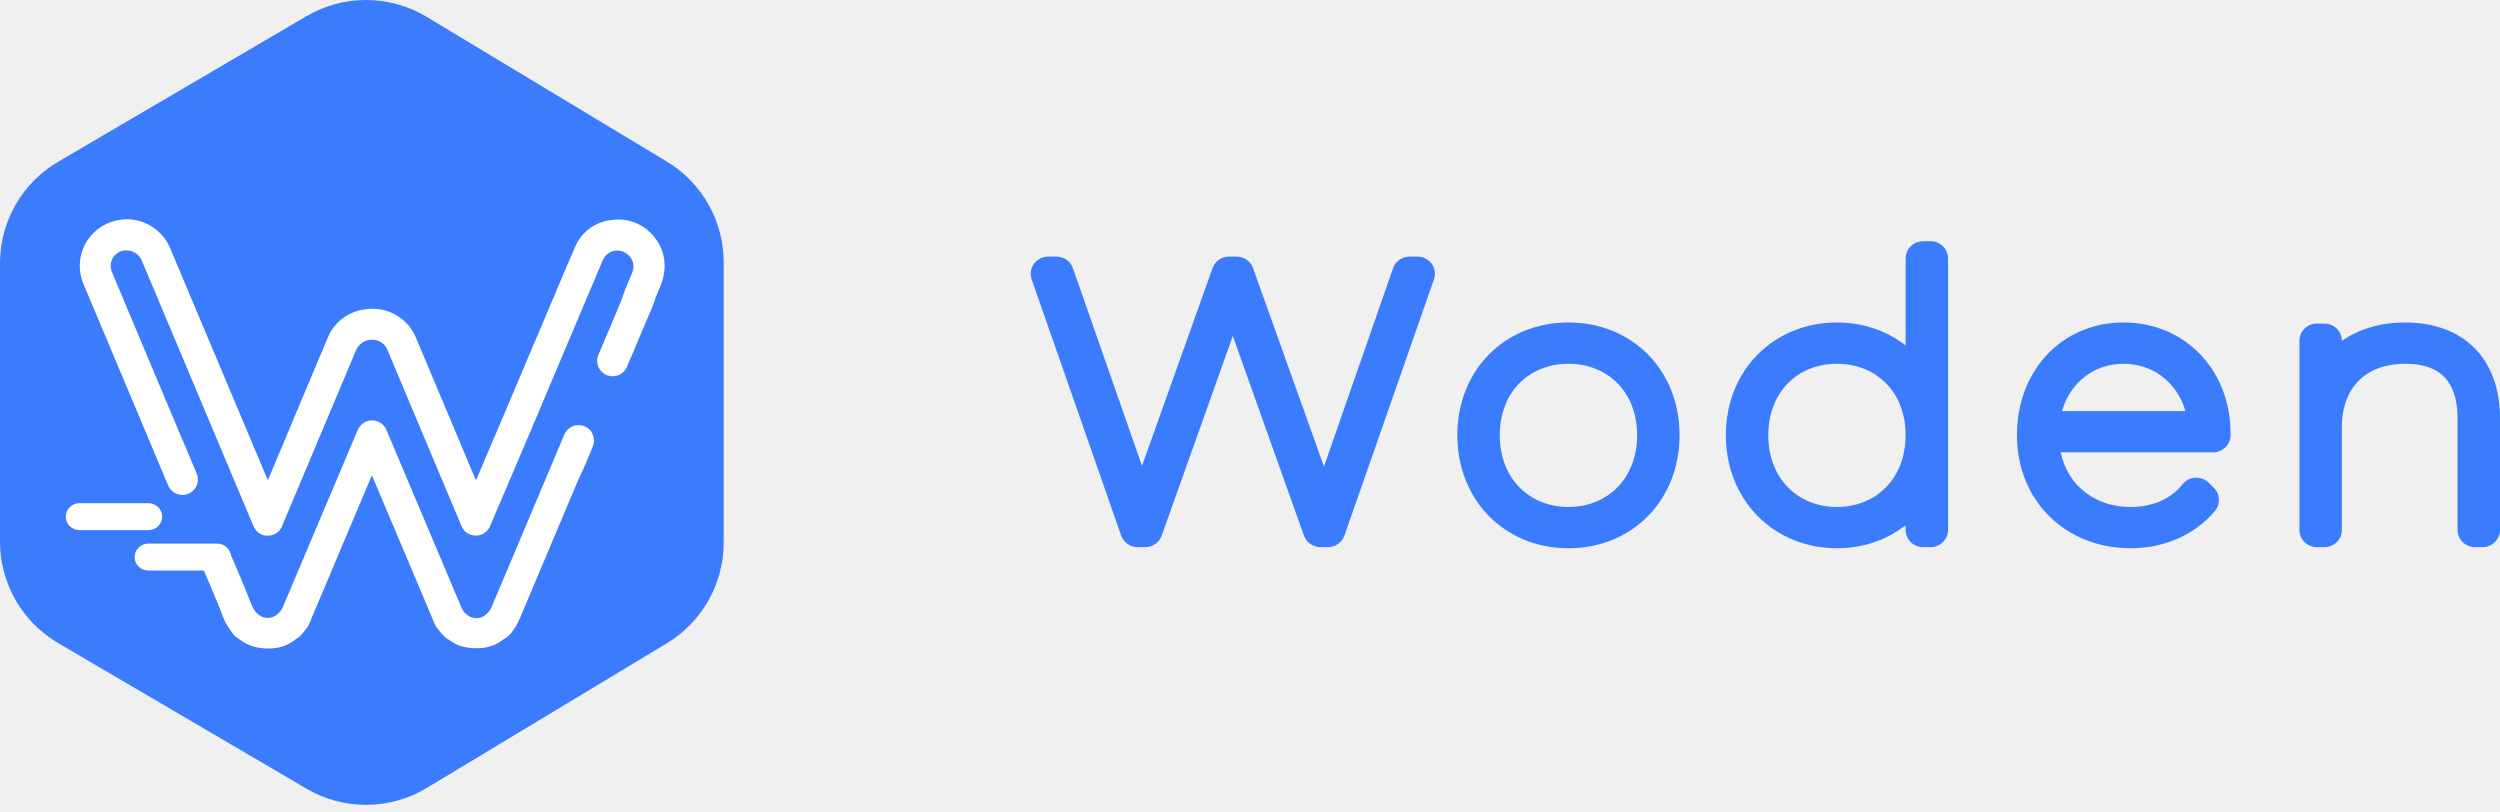
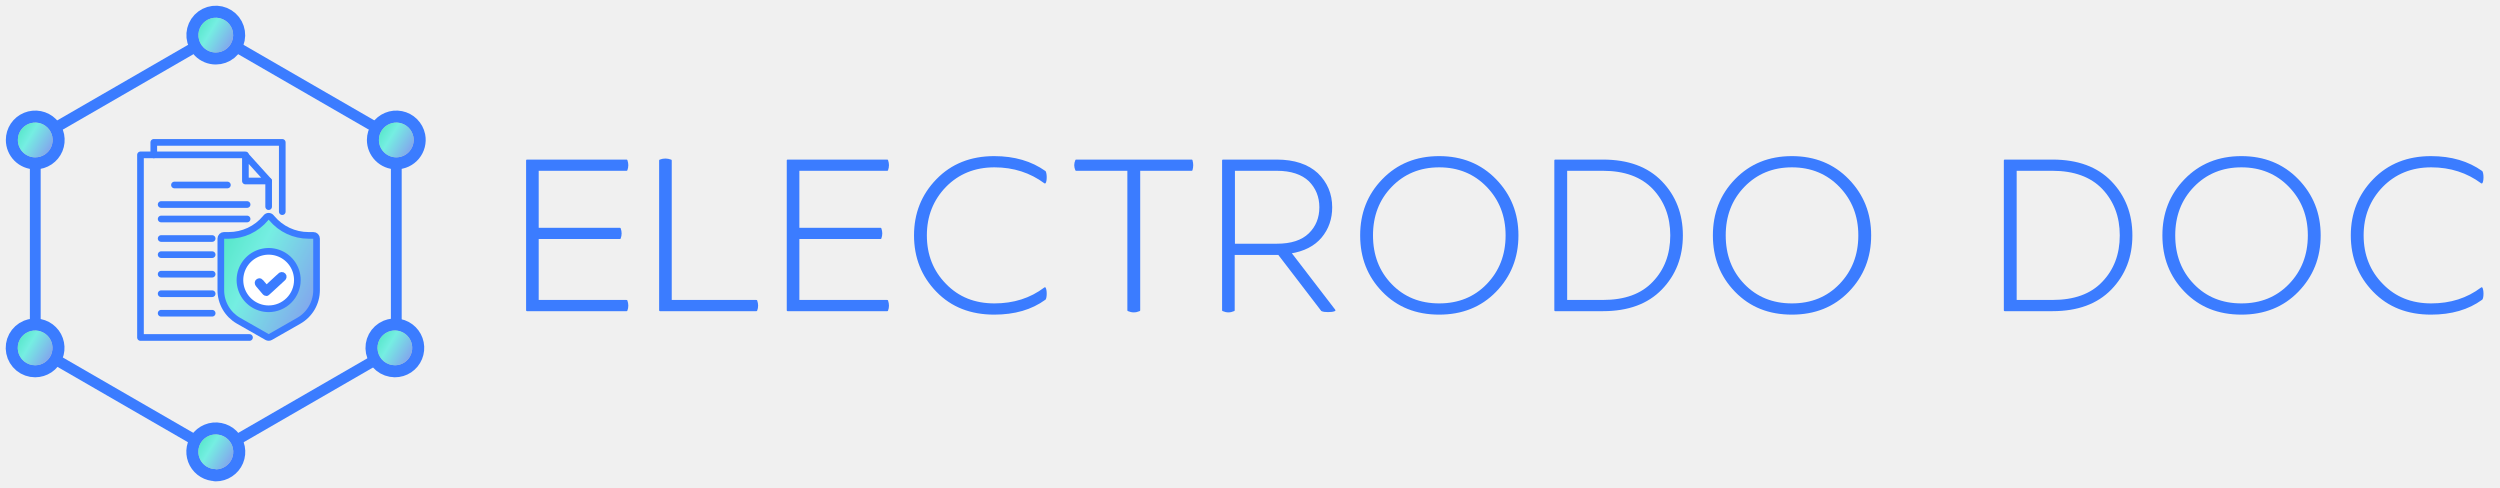
- <svg xmlns="http://www.w3.org/2000/svg" width="114" height="37" viewBox="0 0 114 37" fill="none">
-   <path d="M0 24.698V12.004C0 11.068 0.246 10.148 0.711 9.335C1.177 8.523 1.848 7.847 2.656 7.374L13.978 0.736C14.81 0.248 15.758 -0.006 16.723 0C17.688 0.006 18.633 0.272 19.459 0.77L30.404 7.365C31.196 7.842 31.851 8.516 32.306 9.321C32.761 10.127 33 11.036 33 11.96V24.741C33 25.666 32.761 26.575 32.306 27.38C31.851 28.185 31.196 28.859 30.404 29.337L19.459 35.931C18.633 36.429 17.688 36.695 16.723 36.701C15.758 36.707 14.81 36.453 13.978 35.965L2.656 29.327C1.848 28.854 1.177 28.178 0.711 27.366C0.246 26.554 0 25.634 0 24.698Z" fill="#3B7CFF" />
-   <path fill-rule="evenodd" clip-rule="evenodd" d="M6.767 24.789H9.906C10.252 24.789 10.533 25.064 10.533 25.403C10.533 25.742 10.252 26.017 9.906 26.017H6.767C6.42 26.017 6.139 25.742 6.139 25.403C6.139 25.064 6.42 24.789 6.767 24.789Z" fill="url(#paint0_linear)" />
-   <path fill-rule="evenodd" clip-rule="evenodd" d="M3.628 22.945H6.767C7.113 22.945 7.394 23.221 7.394 23.56C7.394 23.899 7.113 24.174 6.767 24.174H3.628C3.281 24.174 3 23.899 3 23.56C3 23.221 3.281 22.945 3.628 22.945Z" fill="url(#paint1_linear)" />
-   <path d="M25.29 20.868L25.726 19.829C25.785 19.682 25.891 19.559 26.028 19.479C26.165 19.4 26.325 19.369 26.482 19.391C26.629 19.41 26.766 19.477 26.873 19.58C26.98 19.684 27.05 19.819 27.074 19.966C27.099 20.107 27.082 20.253 27.024 20.385L26.596 21.395L26.388 21.838C25.678 23.524 24.967 25.21 24.254 26.896C24.069 27.336 23.883 27.778 23.696 28.218C23.59 28.464 23.45 28.694 23.28 28.901C23.179 29.008 23.062 29.099 22.934 29.173C22.818 29.26 22.693 29.336 22.562 29.398C22.387 29.474 22.202 29.523 22.012 29.543C21.708 29.578 21.4 29.559 21.101 29.488C20.927 29.444 20.762 29.369 20.615 29.268C20.526 29.209 20.441 29.154 20.344 29.095C20.192 28.958 20.055 28.806 19.936 28.641C19.858 28.541 19.799 28.429 19.762 28.308L18.418 25.124C17.944 24.002 17.468 22.879 16.993 21.755C16.987 21.729 16.972 21.706 16.951 21.689L16.683 22.322L14.644 27.156C14.496 27.503 14.346 27.849 14.202 28.196C14.155 28.348 14.086 28.492 13.999 28.625C13.909 28.738 13.826 28.85 13.726 28.961C13.664 29.024 13.595 29.079 13.52 29.124C13.368 29.245 13.202 29.347 13.026 29.427C12.827 29.506 12.617 29.554 12.404 29.567C12.139 29.583 11.874 29.56 11.616 29.5C11.364 29.433 11.128 29.315 10.923 29.154C10.873 29.117 10.819 29.086 10.769 29.048C10.718 29.015 10.675 28.973 10.64 28.923C10.485 28.726 10.35 28.514 10.235 28.291C9.922 27.459 9.563 26.649 9.218 25.829C9.178 25.744 9.155 25.652 9.151 25.559C9.147 25.465 9.162 25.371 9.194 25.283C9.227 25.195 9.277 25.114 9.341 25.046C9.405 24.977 9.482 24.922 9.568 24.884C9.654 24.846 9.746 24.825 9.84 24.823C9.934 24.821 10.027 24.837 10.115 24.872C10.202 24.906 10.281 24.958 10.348 25.024C10.416 25.089 10.469 25.168 10.505 25.254C10.793 25.947 11.105 26.625 11.371 27.333C11.421 27.47 11.479 27.604 11.545 27.733C11.61 27.853 11.7 27.957 11.808 28.04C11.926 28.135 12.074 28.183 12.226 28.175C12.356 28.174 12.484 28.133 12.591 28.059C12.738 27.952 12.852 27.805 12.918 27.636L13.885 25.346L16.31 19.616C16.362 19.484 16.453 19.371 16.57 19.291C16.687 19.211 16.826 19.169 16.967 19.169C17.109 19.169 17.248 19.211 17.365 19.291C17.482 19.371 17.573 19.484 17.625 19.616L19.444 23.921C19.977 25.18 20.509 26.44 21.039 27.698C21.116 27.886 21.261 28.038 21.444 28.123C21.547 28.172 21.662 28.194 21.776 28.186C21.89 28.177 22 28.139 22.094 28.074C22.261 27.959 22.386 27.792 22.451 27.6L25.008 21.537L25.29 20.868Z" fill="white" />
-   <path d="M28.512 13.187C28.614 12.947 28.716 12.706 28.817 12.463C28.891 12.307 28.906 12.129 28.86 11.962C28.813 11.796 28.708 11.651 28.564 11.556C28.415 11.452 28.232 11.408 28.052 11.432C27.871 11.457 27.707 11.548 27.59 11.687C27.549 11.741 27.515 11.799 27.488 11.861C26.93 13.181 26.372 14.501 25.813 15.822L24.254 19.517C23.728 20.755 23.201 21.989 22.676 23.219C22.569 23.472 22.461 23.728 22.352 23.981C22.299 24.112 22.209 24.224 22.092 24.303C21.975 24.382 21.837 24.424 21.697 24.424C21.555 24.424 21.418 24.382 21.301 24.303C21.184 24.224 21.093 24.112 21.041 23.981C19.992 21.49 18.945 18.999 17.9 16.508C17.826 16.335 17.75 16.153 17.675 15.975C17.622 15.829 17.524 15.704 17.396 15.617C17.267 15.531 17.115 15.487 16.96 15.493C16.804 15.49 16.651 15.535 16.521 15.621C16.391 15.707 16.291 15.83 16.232 15.975C15.838 16.905 15.447 17.837 15.058 18.769C14.329 20.501 13.6 22.233 12.872 23.965C12.826 24.097 12.741 24.212 12.628 24.294C12.515 24.376 12.379 24.421 12.239 24.423C12.104 24.434 11.967 24.403 11.85 24.334C11.732 24.265 11.639 24.161 11.583 24.036C11.481 23.835 11.41 23.622 11.316 23.415C9.986 20.256 8.658 17.098 7.332 13.939L6.475 11.904C6.419 11.758 6.32 11.633 6.191 11.546C6.062 11.459 5.91 11.414 5.754 11.417C5.66 11.417 5.567 11.435 5.48 11.472C5.393 11.508 5.314 11.562 5.248 11.629C5.182 11.696 5.131 11.776 5.096 11.864C5.062 11.952 5.045 12.045 5.047 12.139C5.05 12.236 5.072 12.332 5.111 12.42C5.878 14.249 6.646 16.078 7.415 17.908L8.96 21.571C8.999 21.657 9.021 21.749 9.024 21.843C9.026 21.936 9.011 22.03 8.977 22.117C8.943 22.205 8.892 22.285 8.827 22.352C8.763 22.42 8.685 22.474 8.599 22.511C8.513 22.548 8.42 22.568 8.326 22.569C8.233 22.57 8.14 22.552 8.053 22.517C7.966 22.481 7.887 22.429 7.821 22.363C7.754 22.297 7.702 22.218 7.666 22.131C7.469 21.67 7.277 21.206 7.083 20.745C6.232 18.725 5.382 16.704 4.535 14.682C4.289 14.099 4.041 13.517 3.798 12.931C3.681 12.647 3.626 12.341 3.639 12.034C3.652 11.727 3.731 11.427 3.872 11.153C4.012 10.88 4.211 10.641 4.453 10.452C4.696 10.264 4.977 10.13 5.276 10.061C5.775 9.939 6.302 10.001 6.759 10.236C7.216 10.47 7.574 10.861 7.767 11.337C9.216 14.78 10.665 18.222 12.115 21.665L12.188 21.838C12.188 21.85 12.188 21.873 12.215 21.873C12.243 21.873 12.236 21.85 12.243 21.836C12.331 21.625 12.416 21.412 12.51 21.201C13.319 19.274 14.121 17.345 14.935 15.424C15.075 15.069 15.309 14.759 15.612 14.527C15.914 14.295 16.274 14.149 16.653 14.105C17.133 14.029 17.624 14.118 18.046 14.357C18.469 14.597 18.797 14.973 18.978 15.424C19.872 17.551 20.766 19.679 21.661 21.807C21.669 21.836 21.683 21.863 21.701 21.887C21.73 21.868 21.734 21.836 21.746 21.81L22.958 18.961L24.517 15.28L25.526 12.895C25.754 12.356 25.976 11.816 26.218 11.28C26.352 10.948 26.571 10.659 26.855 10.441C27.138 10.223 27.475 10.085 27.829 10.042C28.213 9.974 28.607 10.014 28.969 10.158C29.33 10.302 29.644 10.545 29.875 10.858C30.187 11.259 30.339 11.762 30.301 12.269C30.274 12.595 30.188 12.913 30.047 13.208C29.988 13.348 29.927 13.489 29.873 13.627L29.816 13.828C29.412 14.782 29.008 15.736 28.604 16.69C28.571 16.78 28.521 16.863 28.456 16.933C28.39 17.003 28.311 17.059 28.224 17.098C28.136 17.137 28.041 17.157 27.945 17.158C27.85 17.159 27.755 17.141 27.666 17.104C27.578 17.067 27.498 17.012 27.431 16.943C27.364 16.875 27.312 16.793 27.278 16.703C27.244 16.614 27.228 16.518 27.232 16.422C27.236 16.326 27.26 16.233 27.301 16.146C27.538 15.584 27.776 15.02 28.017 14.455C28.115 14.225 28.212 13.993 28.309 13.762L28.512 13.187Z" fill="white" />
-   <path fill-rule="evenodd" clip-rule="evenodd" d="M86.896 11.783C86.896 11.35 87.253 11 87.694 11H88.034C88.474 11 88.831 11.35 88.831 11.783V24.167C88.831 24.599 88.474 24.95 88.034 24.95H87.694C87.253 24.95 86.896 24.599 86.896 24.167V23.949C86.046 24.618 84.962 25 83.765 25C80.887 25 78.698 22.808 78.698 19.844C78.698 16.877 80.891 14.705 83.765 14.705C84.962 14.705 86.046 15.087 86.896 15.754V11.783ZM47.149 12.029C47.298 11.823 47.54 11.701 47.797 11.701H48.172C48.512 11.701 48.816 11.914 48.926 12.23L52.075 21.243L55.293 12.225C55.405 11.911 55.707 11.701 56.046 11.701H56.386C56.725 11.701 57.027 11.911 57.139 12.225L60.373 21.275L63.523 12.23C63.633 11.914 63.937 11.701 64.278 11.701H64.635C64.892 11.701 65.134 11.823 65.284 12.029C65.433 12.234 65.473 12.498 65.389 12.738L61.307 24.421C61.197 24.737 60.894 24.95 60.553 24.95H60.213C59.874 24.95 59.572 24.74 59.46 24.426L56.216 15.322L52.972 24.426C52.86 24.74 52.558 24.95 52.219 24.95H51.879C51.538 24.95 51.235 24.737 51.125 24.421L47.043 12.738C46.96 12.498 46.999 12.234 47.149 12.029ZM66.455 19.844C66.455 16.881 68.609 14.705 71.522 14.705C74.434 14.705 76.588 16.881 76.588 19.844C76.588 22.804 74.438 25 71.522 25C68.605 25 66.455 22.804 66.455 19.844ZM91.972 19.844C91.972 16.918 94.005 14.705 96.834 14.705C99.625 14.705 101.713 16.863 101.713 19.761V19.844C101.713 20.277 101.356 20.627 100.916 20.627H93.969C94.286 22.145 95.536 23.118 97.157 23.118C98.141 23.118 99.001 22.756 99.515 22.092C99.654 21.912 99.866 21.799 100.096 21.784C100.326 21.769 100.551 21.852 100.714 22.012L100.952 22.245C101.242 22.53 101.265 22.984 101.005 23.295C100.05 24.436 98.62 25 97.157 25C94.174 25 91.972 22.822 91.972 19.844ZM94.026 18.745H99.657C99.273 17.432 98.172 16.588 96.834 16.588C95.499 16.588 94.407 17.43 94.026 18.745ZM106.789 15.544C107.562 15.005 108.545 14.705 109.682 14.705C110.918 14.705 112.023 15.066 112.819 15.855C113.614 16.644 114 17.761 114 19.077V24.167C114 24.599 113.643 24.95 113.203 24.95H112.862C112.422 24.95 112.065 24.599 112.065 24.167V19.077C112.065 18.144 111.81 17.546 111.453 17.183C111.1 16.824 110.54 16.588 109.699 16.588C108.722 16.588 108.014 16.897 107.55 17.366C107.083 17.839 106.789 18.548 106.789 19.477V24.167C106.789 24.599 106.432 24.95 105.991 24.95H105.651C105.211 24.95 104.854 24.599 104.854 24.167V15.538C104.854 15.106 105.211 14.755 105.651 14.755H105.991C106.432 14.755 106.789 15.106 106.789 15.538V15.544ZM71.522 16.588C69.741 16.588 68.39 17.865 68.39 19.844C68.39 21.828 69.746 23.118 71.522 23.118C73.297 23.118 74.653 21.828 74.653 19.844C74.653 17.865 73.302 16.588 71.522 16.588ZM83.765 16.588C81.985 16.588 80.634 17.865 80.634 19.844C80.634 21.828 81.989 23.118 83.765 23.118C85.541 23.118 86.896 21.828 86.896 19.844C86.896 17.865 85.545 16.588 83.765 16.588Z" fill="#3B7CFF" />
+ <svg xmlns="http://www.w3.org/2000/svg" width="282" height="55" viewBox="0 0 282 55" fill="none">
+   <path d="M30.304 34.83C31.053 34.829 31.778 34.569 32.356 34.094C32.934 33.618 33.33 32.957 33.475 32.223C33.62 31.489 33.507 30.727 33.154 30.067C32.801 29.407 32.23 28.89 31.538 28.604C30.846 28.318 30.077 28.28 29.36 28.498C28.644 28.715 28.026 29.174 27.61 29.797C27.194 30.419 27.007 31.166 27.081 31.911C27.154 32.656 27.483 33.353 28.013 33.882C28.621 34.489 29.445 34.83 30.304 34.83Z" fill="white" />
+   <path d="M3.979 15.714V39.234L24.342 50.995L44.702 39.234V15.714L24.342 3.953L3.979 15.714Z" stroke="#3B7CFF" stroke-width="1.218" stroke-linecap="round" stroke-linejoin="round" />
+   <path d="M24.342 52.941C24.73 52.941 25.108 52.826 25.429 52.61C25.756 52.395 26.01 52.088 26.161 51.728C26.312 51.367 26.351 50.97 26.274 50.587C26.198 50.204 26.009 49.853 25.731 49.578C25.453 49.304 25.1 49.118 24.716 49.046C24.336 48.968 23.941 49.006 23.583 49.156C23.227 49.303 22.921 49.551 22.703 49.869C22.506 50.164 22.393 50.507 22.376 50.862C22.359 51.216 22.439 51.569 22.606 51.882C22.774 52.194 23.023 52.456 23.328 52.638C23.632 52.82 23.98 52.916 24.335 52.916L24.342 52.941Z" stroke="#3B7CFF" stroke-width="2.712" stroke-linecap="round" stroke-linejoin="round" />
+   <path d="M24.342 52.941C24.73 52.941 25.108 52.826 25.429 52.61C25.756 52.395 26.01 52.088 26.161 51.728C26.312 51.367 26.351 50.97 26.274 50.587C26.198 50.204 26.009 49.853 25.731 49.578C25.453 49.304 25.1 49.118 24.716 49.046C24.336 48.968 23.941 49.006 23.583 49.156C23.227 49.303 22.921 49.551 22.703 49.869C22.506 50.164 22.393 50.507 22.376 50.862C22.359 51.216 22.439 51.569 22.606 51.882C22.774 52.194 23.023 52.456 23.328 52.638C23.632 52.82 23.98 52.916 24.335 52.916L24.342 52.941Z" fill="#C4C4C4" />
+   <path d="M24.342 52.941C24.73 52.941 25.108 52.826 25.429 52.61C25.756 52.395 26.01 52.088 26.161 51.728C26.312 51.367 26.351 50.97 26.274 50.587C26.198 50.204 26.009 49.853 25.731 49.578C25.453 49.304 25.1 49.118 24.716 49.046C24.336 48.968 23.941 49.006 23.583 49.156C23.227 49.303 22.921 49.551 22.703 49.869C22.506 50.164 22.393 50.507 22.376 50.862C22.359 51.216 22.439 51.569 22.606 51.882C22.774 52.194 23.023 52.456 23.328 52.638C23.632 52.82 23.98 52.916 24.335 52.916L24.342 52.941Z" fill="url(#paint0_linear)" />
+   <path d="M24.342 5.92C24.795 5.92 25.235 5.763 25.585 5.475C25.935 5.187 26.175 4.787 26.264 4.342C26.352 3.897 26.283 3.435 26.069 3.036C25.855 2.636 25.509 2.322 25.09 2.149C24.672 1.976 24.205 1.953 23.771 2.085C23.338 2.216 22.963 2.494 22.711 2.872C22.459 3.249 22.346 3.701 22.39 4.153C22.435 4.604 22.635 5.026 22.955 5.346C23.324 5.713 23.822 5.919 24.342 5.92V5.92Z" stroke="#3B7CFF" stroke-width="2.712" stroke-linecap="round" stroke-linejoin="round" />
+   <path d="M24.342 5.92C24.795 5.92 25.235 5.763 25.585 5.475C25.935 5.187 26.175 4.787 26.264 4.342C26.352 3.897 26.283 3.435 26.069 3.036C25.855 2.636 25.509 2.322 25.09 2.149C24.672 1.976 24.205 1.953 23.771 2.085C23.338 2.216 22.963 2.494 22.711 2.872C22.459 3.249 22.346 3.701 22.39 4.153C22.435 4.604 22.635 5.026 22.955 5.346C23.324 5.713 23.822 5.919 24.342 5.92Z" fill="#C4C4C4" />
+   <path d="M24.342 5.92C24.795 5.92 25.235 5.763 25.585 5.475C25.935 5.187 26.175 4.787 26.264 4.342C26.352 3.897 26.283 3.435 26.069 3.036C25.855 2.636 25.509 2.322 25.09 2.149C24.672 1.976 24.205 1.953 23.771 2.085C23.338 2.216 22.963 2.494 22.711 2.872C22.459 3.249 22.346 3.701 22.39 4.153C22.435 4.604 22.635 5.026 22.955 5.346C23.324 5.713 23.822 5.919 24.342 5.92Z" fill="url(#paint1_linear)" />
+   <path d="M44.538 41.202C44.926 41.204 45.306 41.09 45.628 40.875C45.951 40.659 46.202 40.353 46.349 39.994C46.497 39.635 46.536 39.241 46.461 38.861C46.385 38.48 46.199 38.13 45.925 37.856C45.65 37.58 45.301 37.393 44.92 37.318C44.54 37.243 44.148 37.282 43.79 37.428C43.371 37.602 43.026 37.915 42.812 38.315C42.599 38.714 42.53 39.175 42.619 39.62C42.707 40.064 42.946 40.465 43.296 40.752C43.646 41.04 44.085 41.198 44.538 41.198V41.202Z" stroke="#3B7CFF" stroke-width="2.712" stroke-linecap="round" stroke-linejoin="round" />
+   <path d="M44.538 41.202C44.926 41.204 45.306 41.09 45.628 40.875C45.951 40.659 46.202 40.353 46.349 39.994C46.497 39.635 46.536 39.241 46.461 38.861C46.385 38.48 46.199 38.13 45.925 37.856C45.65 37.58 45.301 37.393 44.92 37.318C44.54 37.243 44.148 37.282 43.79 37.428C43.371 37.602 43.026 37.915 42.812 38.315C42.599 38.714 42.53 39.175 42.619 39.62C42.707 40.064 42.946 40.465 43.296 40.752C43.646 41.04 44.085 41.198 44.538 41.198V41.202Z" fill="#C4C4C4" />
+   <path d="M44.538 41.202C44.926 41.204 45.306 41.09 45.628 40.875C45.951 40.659 46.202 40.353 46.349 39.994C46.497 39.635 46.536 39.241 46.461 38.861C46.385 38.48 46.199 38.13 45.925 37.856C45.65 37.58 45.301 37.393 44.92 37.318C44.54 37.243 44.148 37.282 43.79 37.428C43.371 37.602 43.026 37.915 42.812 38.315C42.599 38.714 42.53 39.175 42.619 39.62C42.707 40.064 42.946 40.465 43.296 40.752C43.646 41.04 44.085 41.198 44.538 41.198V41.202Z" fill="url(#paint2_linear)" />
+   <path d="M3.979 17.749C4.366 17.748 4.745 17.632 5.067 17.416C5.389 17.201 5.64 16.895 5.789 16.537C5.936 16.179 5.974 15.787 5.9 15.407C5.824 15.026 5.637 14.677 5.362 14.402C5.087 14.128 4.737 13.942 4.357 13.866C3.976 13.791 3.582 13.83 3.223 13.978C2.864 14.125 2.558 14.376 2.342 14.699C2.127 15.021 2.013 15.401 2.015 15.789C2.015 16.308 2.222 16.807 2.589 17.175C2.957 17.542 3.455 17.749 3.975 17.749H3.979Z" stroke="#3B7CFF" stroke-width="2.712" stroke-linecap="round" stroke-linejoin="round" />
+   <path d="M3.979 17.749C4.366 17.748 4.745 17.632 5.067 17.416C5.389 17.201 5.64 16.895 5.789 16.537C5.936 16.179 5.974 15.787 5.9 15.407C5.824 15.026 5.637 14.677 5.362 14.402C5.087 14.128 4.737 13.942 4.357 13.866C3.976 13.791 3.582 13.83 3.223 13.978C2.864 14.125 2.558 14.376 2.342 14.699C2.127 15.021 2.013 15.401 2.015 15.789C2.015 16.308 2.222 16.807 2.589 17.175C2.957 17.542 3.455 17.749 3.975 17.749H3.979Z" fill="#C4C4C4" />
+   <path d="M3.979 17.749C4.366 17.748 4.745 17.632 5.067 17.416C5.389 17.201 5.64 16.895 5.789 16.537C5.936 16.179 5.974 15.787 5.9 15.407C5.824 15.026 5.637 14.677 5.362 14.402C5.087 14.128 4.737 13.942 4.357 13.866C3.976 13.791 3.582 13.83 3.223 13.978C2.864 14.125 2.558 14.376 2.342 14.699C2.127 15.021 2.013 15.401 2.015 15.789C2.015 16.308 2.222 16.807 2.589 17.175C2.957 17.542 3.455 17.749 3.975 17.749H3.979Z" fill="url(#paint3_linear)" />
+   <path d="M44.702 17.748C44.991 17.747 45.277 17.682 45.538 17.558C45.8 17.434 46.031 17.254 46.215 17.03C46.398 16.806 46.531 16.545 46.602 16.265C46.673 15.984 46.681 15.691 46.626 15.407C46.549 15.026 46.362 14.677 46.088 14.402C45.815 14.129 45.466 13.942 45.087 13.867C44.706 13.789 44.312 13.828 43.953 13.978C43.595 14.126 43.288 14.376 43.072 14.699C42.857 15.021 42.742 15.4 42.742 15.788C42.743 16.308 42.949 16.806 43.317 17.173C43.684 17.541 44.182 17.747 44.702 17.748V17.748Z" stroke="#3B7CFF" stroke-width="2.712" stroke-linecap="round" stroke-linejoin="round" />
+   <path d="M44.702 17.748C44.991 17.747 45.277 17.682 45.538 17.558C45.8 17.434 46.031 17.254 46.215 17.03C46.398 16.806 46.531 16.545 46.602 16.265C46.673 15.984 46.681 15.691 46.626 15.407C46.549 15.026 46.362 14.677 46.088 14.402C45.815 14.129 45.466 13.942 45.087 13.867C44.706 13.789 44.312 13.828 43.953 13.978C43.595 14.126 43.288 14.376 43.072 14.699C42.857 15.021 42.742 15.4 42.742 15.788C42.743 16.308 42.949 16.806 43.317 17.173C43.684 17.541 44.182 17.747 44.702 17.748Z" fill="#C4C4C4" />
+   <path d="M44.702 17.748C44.991 17.747 45.277 17.682 45.538 17.558C45.8 17.434 46.031 17.254 46.215 17.03C46.398 16.806 46.531 16.545 46.602 16.265C46.673 15.984 46.681 15.691 46.626 15.407C46.549 15.026 46.362 14.677 46.088 14.402C45.815 14.129 45.466 13.942 45.087 13.867C44.706 13.789 44.312 13.828 43.953 13.978C43.595 14.126 43.288 14.376 43.072 14.699C42.857 15.021 42.742 15.4 42.742 15.788C42.743 16.308 42.949 16.806 43.317 17.173C43.684 17.541 44.182 17.747 44.702 17.748Z" fill="url(#paint4_linear)" />
+   <path d="M3.979 41.202C4.359 41.199 4.731 41.085 5.048 40.874C5.371 40.659 5.623 40.353 5.771 39.994C5.92 39.636 5.958 39.241 5.882 38.861C5.808 38.48 5.622 38.132 5.347 37.859C5.073 37.584 4.723 37.397 4.342 37.321C3.962 37.246 3.568 37.285 3.209 37.431C2.79 37.605 2.444 37.919 2.231 38.319C2.017 38.719 1.949 39.181 2.038 39.625C2.127 40.07 2.367 40.47 2.717 40.758C3.068 41.045 3.507 41.202 3.961 41.202H3.979Z" stroke="#3B7CFF" stroke-width="2.712" stroke-linecap="round" stroke-linejoin="round" />
+   <path d="M3.979 41.202C4.359 41.199 4.731 41.085 5.048 40.874C5.371 40.659 5.623 40.353 5.771 39.994C5.92 39.636 5.958 39.241 5.882 38.861C5.808 38.48 5.622 38.132 5.347 37.859C5.073 37.584 4.723 37.397 4.342 37.321C3.962 37.246 3.568 37.285 3.209 37.431C2.79 37.605 2.444 37.919 2.231 38.319C2.017 38.719 1.949 39.181 2.038 39.625C2.127 40.07 2.367 40.47 2.717 40.758C3.068 41.045 3.507 41.202 3.961 41.202H3.979Z" fill="#C4C4C4" />
+   <path d="M3.979 41.202C4.359 41.199 4.731 41.085 5.048 40.874C5.371 40.659 5.623 40.353 5.771 39.994C5.92 39.636 5.958 39.241 5.882 38.861C5.808 38.48 5.622 38.132 5.347 37.859C5.073 37.584 4.723 37.397 4.342 37.321C3.962 37.246 3.568 37.285 3.209 37.431C2.79 37.605 2.444 37.919 2.231 38.319C2.017 38.719 1.949 39.181 2.038 39.625C2.127 40.07 2.367 40.47 2.717 40.758C3.068 41.045 3.507 41.202 3.961 41.202H3.979Z" fill="url(#paint5_linear)" />
+   <path d="M23.933 35.333H18.177M25.651 20.867H19.678H25.651ZM27.874 23.07H18.177H27.874ZM27.874 24.702H18.177H27.874ZM23.933 26.904H18.177H23.933ZM23.933 28.725H18.177H23.933ZM23.933 30.928H18.177H23.933ZM23.933 33.13H18.177H23.933Z" stroke="#3B7CFF" stroke-width="0.751" stroke-linecap="round" stroke-linejoin="round" />
+   <path d="M35.343 26.551H34.802C34.01 26.552 33.228 26.378 32.511 26.043C31.794 25.707 31.16 25.217 30.654 24.608L30.579 24.523C30.545 24.482 30.503 24.449 30.455 24.426C30.407 24.404 30.355 24.392 30.302 24.392C30.25 24.392 30.197 24.404 30.15 24.426C30.102 24.449 30.06 24.482 30.026 24.523L29.955 24.608C29.448 25.217 28.814 25.706 28.097 26.042C27.38 26.378 26.598 26.551 25.807 26.551H25.265C25.171 26.551 25.08 26.588 25.013 26.655C24.946 26.722 24.909 26.813 24.909 26.907V32.737C24.909 33.435 25.094 34.12 25.443 34.724C25.793 35.328 26.296 35.829 26.901 36.177L30.13 38.019C30.184 38.05 30.245 38.066 30.308 38.065C30.37 38.066 30.432 38.05 30.486 38.019L33.711 36.177C34.317 35.829 34.82 35.328 35.17 34.725C35.52 34.121 35.706 33.435 35.707 32.737V26.911C35.707 26.863 35.698 26.816 35.68 26.772C35.662 26.727 35.635 26.687 35.601 26.654C35.567 26.62 35.527 26.594 35.483 26.576C35.438 26.558 35.391 26.55 35.343 26.551Z" fill="#C4C4C4" />
+   <path d="M35.343 26.551H34.802C34.01 26.552 33.228 26.378 32.511 26.043C31.794 25.707 31.16 25.217 30.654 24.608L30.579 24.523C30.545 24.482 30.503 24.449 30.455 24.426C30.407 24.404 30.355 24.392 30.302 24.392C30.25 24.392 30.197 24.404 30.15 24.426C30.102 24.449 30.06 24.482 30.026 24.523L29.955 24.608C29.448 25.217 28.814 25.706 28.097 26.042C27.38 26.378 26.598 26.551 25.807 26.551H25.265C25.171 26.551 25.08 26.588 25.013 26.655C24.946 26.722 24.909 26.813 24.909 26.907V32.737C24.909 33.435 25.094 34.12 25.443 34.724C25.793 35.328 26.296 35.829 26.901 36.177L30.13 38.019C30.184 38.05 30.245 38.066 30.308 38.065C30.37 38.066 30.432 38.05 30.486 38.019L33.711 36.177C34.317 35.829 34.82 35.328 35.17 34.725C35.52 34.121 35.706 33.435 35.707 32.737V26.911C35.707 26.863 35.698 26.816 35.68 26.772C35.662 26.727 35.635 26.687 35.601 26.654C35.567 26.62 35.527 26.594 35.483 26.576C35.438 26.558 35.391 26.55 35.343 26.551Z" fill="url(#paint6_linear)" />
+   <path d="M35.343 26.551H34.802C34.01 26.552 33.228 26.378 32.511 26.043C31.794 25.707 31.16 25.217 30.654 24.608L30.579 24.523C30.545 24.482 30.503 24.449 30.455 24.426C30.407 24.404 30.355 24.392 30.302 24.392C30.25 24.392 30.197 24.404 30.15 24.426C30.102 24.449 30.06 24.482 30.026 24.523L29.955 24.608C29.448 25.217 28.814 25.706 28.097 26.042C27.38 26.378 26.598 26.551 25.807 26.551H25.265C25.171 26.551 25.08 26.588 25.013 26.655C24.946 26.722 24.909 26.813 24.909 26.907V32.737C24.909 33.435 25.094 34.12 25.443 34.724C25.793 35.328 26.296 35.829 26.901 36.177L30.13 38.019C30.184 38.05 30.245 38.066 30.308 38.065C30.37 38.066 30.432 38.05 30.486 38.019L33.711 36.177C34.317 35.829 34.82 35.328 35.17 34.725C35.52 34.121 35.706 33.435 35.707 32.737V26.911C35.707 26.863 35.698 26.816 35.68 26.772C35.662 26.727 35.635 26.687 35.601 26.654C35.567 26.62 35.527 26.594 35.483 26.576C35.438 26.558 35.391 26.55 35.343 26.551V26.551Z" stroke="#3B7CFF" stroke-width="0.751" stroke-linecap="round" stroke-linejoin="round" />
+   <path d="M30.304 34.83C29.663 34.83 29.037 34.64 28.504 34.284C27.971 33.928 27.556 33.422 27.311 32.83C27.066 32.238 27.002 31.587 27.127 30.958C27.252 30.33 27.56 29.753 28.013 29.3C28.466 28.847 29.044 28.538 29.672 28.413C30.3 28.288 30.952 28.352 31.544 28.597C32.136 28.843 32.642 29.258 32.998 29.791C33.353 30.323 33.543 30.95 33.543 31.59C33.542 32.449 33.201 33.273 32.593 33.88C31.986 34.487 31.163 34.829 30.304 34.83Z" fill="white" stroke="#3B7CFF" stroke-width="0.751" stroke-linecap="round" stroke-linejoin="round" />
+   <path d="M30.304 20.418V23.311" stroke="#3B7CFF" stroke-width="0.751" stroke-linecap="round" stroke-linejoin="round" />
+   <path d="M28.144 38.069H15.846V17.47H27.681" stroke="#3B7CFF" stroke-width="0.751" stroke-linecap="round" stroke-linejoin="round" />
+   <path d="M17.346 17.471V16.06H31.84V23.875" stroke="#3B7CFF" stroke-width="0.751" stroke-linecap="round" stroke-linejoin="round" />
+   <path d="M30.304 20.418L27.681 17.517V20.418H30.304Z" stroke="#3B7CFF" stroke-width="0.751" stroke-linecap="round" stroke-linejoin="round" />
+   <path d="M30.065 33.012C29.948 33.012 29.905 32.919 29.848 32.855C29.624 32.595 29.403 32.331 29.182 32.068C29.078 31.946 29.082 31.847 29.182 31.786C29.281 31.725 29.342 31.786 29.399 31.854L29.969 32.524C30.026 32.638 30.076 32.581 30.137 32.524L31.398 31.358L31.712 31.08C31.733 31.069 31.756 31.062 31.779 31.06C31.803 31.058 31.827 31.061 31.849 31.07C31.871 31.078 31.891 31.092 31.907 31.109C31.924 31.126 31.936 31.147 31.944 31.169C31.979 31.308 31.869 31.358 31.797 31.426L30.547 32.577L30.108 32.973C30.099 32.99 30.084 33.004 30.065 33.012Z" stroke="#3B7CFF" stroke-width="0.751" stroke-linecap="round" stroke-linejoin="round" />
+   <path d="M60.666 33.934V26.862H69.922C70.052 26.498 70.052 26.16 69.922 25.796H60.666V19.166H70.676C70.806 18.802 70.806 18.464 70.676 18.1H59.444V35H70.676C70.806 34.662 70.806 34.298 70.676 33.934H60.666Z" fill="#3B7CFF" />
+   <path d="M75.672 33.934V18.1C75.256 17.944 74.84 17.944 74.45 18.1V35H85.318C85.448 34.662 85.448 34.298 85.318 33.934H75.672Z" fill="#3B7CFF" />
+   <path d="M90.068 33.934V26.862H99.324C99.454 26.498 99.454 26.16 99.324 25.796H90.068V19.166H100.078C100.208 18.802 100.208 18.464 100.078 18.1H88.846V35H100.078C100.208 34.662 100.208 34.298 100.078 33.934H90.068Z" fill="#3B7CFF" />
+   <path d="M112.172 34.324C109.936 34.324 108.09 33.596 106.634 32.088C105.178 30.606 104.45 28.76 104.45 26.55C104.45 24.366 105.178 22.52 106.634 21.012C108.09 19.53 109.936 18.776 112.172 18.776C114.356 18.776 116.254 19.4 117.866 20.596C117.918 20.518 117.97 20.31 117.97 19.998C117.97 19.686 117.918 19.478 117.866 19.374C116.332 18.282 114.434 17.71 112.146 17.71C109.52 17.71 107.362 18.568 105.698 20.284C104.034 22 103.202 24.08 103.202 26.55C103.202 29.046 104.034 31.126 105.698 32.842C107.362 34.558 109.52 35.39 112.146 35.39C114.434 35.39 116.332 34.844 117.866 33.726C117.918 33.648 117.97 33.44 117.97 33.128C117.97 32.816 117.918 32.608 117.866 32.504C116.254 33.726 114.356 34.324 112.172 34.324Z" fill="#3B7CFF" />
+   <path d="M121.391 18.1C121.235 18.464 121.235 18.802 121.391 19.166H127.267V35C127.683 35.182 128.099 35.182 128.515 35V19.166H134.417C134.521 18.802 134.521 18.464 134.417 18.1H121.391Z" fill="#3B7CFF" />
+   <path d="M137.952 18.1V35C138.368 35.182 138.758 35.182 139.174 35V28.656H144.244L149.106 35C149.262 35.078 149.496 35.104 149.808 35.104C150.12 35.104 150.354 35.078 150.536 35L145.544 28.5C147.052 28.266 148.222 27.668 149.002 26.732C149.782 25.796 150.172 24.678 150.172 23.378C150.172 21.87 149.626 20.622 148.586 19.608C147.52 18.62 145.986 18.1 144.01 18.1H137.952ZM139.2 19.166H144.036C145.648 19.166 146.87 19.582 147.702 20.362C148.508 21.168 148.924 22.182 148.924 23.378C148.924 24.6 148.508 25.614 147.702 26.394C146.87 27.2 145.648 27.59 144.036 27.59H139.2V19.166Z" fill="#3B7CFF" />
+   <path d="M162.34 17.71C159.766 17.71 157.66 18.568 155.996 20.284C154.332 22 153.526 24.08 153.526 26.55C153.526 29.046 154.332 31.126 155.996 32.842C157.66 34.558 159.766 35.39 162.34 35.39C164.888 35.39 167.02 34.558 168.684 32.842C170.348 31.126 171.18 29.046 171.18 26.55C171.18 24.08 170.348 22 168.684 20.284C167.02 18.568 164.888 17.71 162.34 17.71ZM162.34 18.776C164.524 18.776 166.344 19.53 167.774 21.012C169.204 22.494 169.932 24.34 169.932 26.55C169.932 28.786 169.204 30.632 167.774 32.114C166.344 33.596 164.524 34.324 162.34 34.324C160.156 34.324 158.336 33.596 156.906 32.114C155.476 30.632 154.774 28.786 154.774 26.55C154.774 24.34 155.476 22.494 156.906 21.012C158.336 19.53 160.156 18.776 162.34 18.776Z" fill="#3B7CFF" />
+   <path d="M175.428 18.1V35H180.81C183.644 35 185.828 34.194 187.388 32.582C188.948 30.97 189.728 28.968 189.728 26.55C189.728 24.158 188.948 22.13 187.388 20.518C185.828 18.906 183.644 18.1 180.81 18.1H175.428ZM176.676 33.934V19.166H180.81C183.28 19.166 185.178 19.868 186.504 21.246C187.83 22.65 188.506 24.418 188.506 26.55C188.506 28.708 187.83 30.476 186.504 31.854C185.178 33.258 183.28 33.934 180.81 33.934H176.676Z" fill="#3B7CFF" />
+   <path d="M202.127 17.71C199.553 17.71 197.447 18.568 195.783 20.284C194.119 22 193.313 24.08 193.313 26.55C193.313 29.046 194.119 31.126 195.783 32.842C197.447 34.558 199.553 35.39 202.127 35.39C204.675 35.39 206.807 34.558 208.471 32.842C210.135 31.126 210.967 29.046 210.967 26.55C210.967 24.08 210.135 22 208.471 20.284C206.807 18.568 204.675 17.71 202.127 17.71ZM202.127 18.776C204.311 18.776 206.131 19.53 207.561 21.012C208.991 22.494 209.719 24.34 209.719 26.55C209.719 28.786 208.991 30.632 207.561 32.114C206.131 33.596 204.311 34.324 202.127 34.324C199.943 34.324 198.123 33.596 196.693 32.114C195.263 30.632 194.561 28.786 194.561 26.55C194.561 24.34 195.263 22.494 196.693 21.012C198.123 19.53 199.943 18.776 202.127 18.776Z" fill="#3B7CFF" />
+   <path d="M226.133 18.1V35H231.515C234.349 35 236.533 34.194 238.093 32.582C239.653 30.97 240.433 28.968 240.433 26.55C240.433 24.158 239.653 22.13 238.093 20.518C236.533 18.906 234.349 18.1 231.515 18.1H226.133ZM227.381 33.934V19.166H231.515C233.985 19.166 235.883 19.868 237.209 21.246C238.535 22.65 239.211 24.418 239.211 26.55C239.211 28.708 238.535 30.476 237.209 31.854C235.883 33.258 233.985 33.934 231.515 33.934H227.381Z" fill="#3B7CFF" />
+   <path d="M252.832 17.71C250.258 17.71 248.152 18.568 246.488 20.284C244.824 22 244.018 24.08 244.018 26.55C244.018 29.046 244.824 31.126 246.488 32.842C248.152 34.558 250.258 35.39 252.832 35.39C255.38 35.39 257.512 34.558 259.176 32.842C260.84 31.126 261.672 29.046 261.672 26.55C261.672 24.08 260.84 22 259.176 20.284C257.512 18.568 255.38 17.71 252.832 17.71ZM252.832 18.776C255.016 18.776 256.836 19.53 258.266 21.012C259.696 22.494 260.424 24.34 260.424 26.55C260.424 28.786 259.696 30.632 258.266 32.114C256.836 33.596 255.016 34.324 252.832 34.324C250.648 34.324 248.828 33.596 247.398 32.114C245.968 30.632 245.266 28.786 245.266 26.55C245.266 24.34 245.968 22.494 247.398 21.012C248.828 19.53 250.648 18.776 252.832 18.776Z" fill="#3B7CFF" />
+   <path d="M274.24 34.324C272.004 34.324 270.158 33.596 268.702 32.088C267.246 30.606 266.518 28.76 266.518 26.55C266.518 24.366 267.246 22.52 268.702 21.012C270.158 19.53 272.004 18.776 274.24 18.776C276.424 18.776 278.322 19.4 279.934 20.596C279.986 20.518 280.038 20.31 280.038 19.998C280.038 19.686 279.986 19.478 279.934 19.374C278.4 18.282 276.502 17.71 274.214 17.71C271.588 17.71 269.43 18.568 267.766 20.284C266.102 22 265.27 24.08 265.27 26.55C265.27 29.046 266.102 31.126 267.766 32.842C269.43 34.558 271.588 35.39 274.214 35.39C276.502 35.39 278.4 34.844 279.934 33.726C279.986 33.648 280.038 33.44 280.038 33.128C280.038 32.816 279.986 32.608 279.934 32.504C278.322 33.726 276.424 34.324 274.24 34.324Z" fill="#3B7CFF" />
+   <path d="M60.666 33.934V26.862H69.922C70.052 26.498 70.052 26.16 69.922 25.796H60.666V19.166H70.676C70.806 18.802 70.806 18.464 70.676 18.1H59.444V35H70.676C70.806 34.662 70.806 34.298 70.676 33.934H60.666Z" stroke="#3B7CFF" stroke-width="0.2" stroke-linejoin="round" />
+   <path d="M75.672 33.934V18.1C75.256 17.944 74.84 17.944 74.45 18.1V35H85.318C85.448 34.662 85.448 34.298 85.318 33.934H75.672Z" stroke="#3B7CFF" stroke-width="0.2" stroke-linejoin="round" />
+   <path d="M90.068 33.934V26.862H99.324C99.454 26.498 99.454 26.16 99.324 25.796H90.068V19.166H100.078C100.208 18.802 100.208 18.464 100.078 18.1H88.846V35H100.078C100.208 34.662 100.208 34.298 100.078 33.934H90.068Z" stroke="#3B7CFF" stroke-width="0.2" stroke-linejoin="round" />
+   <path d="M112.172 34.324C109.936 34.324 108.09 33.596 106.634 32.088C105.178 30.606 104.45 28.76 104.45 26.55C104.45 24.366 105.178 22.52 106.634 21.012C108.09 19.53 109.936 18.776 112.172 18.776C114.356 18.776 116.254 19.4 117.866 20.596C117.918 20.518 117.97 20.31 117.97 19.998C117.97 19.686 117.918 19.478 117.866 19.374C116.332 18.282 114.434 17.71 112.146 17.71C109.52 17.71 107.362 18.568 105.698 20.284C104.034 22 103.202 24.08 103.202 26.55C103.202 29.046 104.034 31.126 105.698 32.842C107.362 34.558 109.52 35.39 112.146 35.39C114.434 35.39 116.332 34.844 117.866 33.726C117.918 33.648 117.97 33.44 117.97 33.128C117.97 32.816 117.918 32.608 117.866 32.504C116.254 33.726 114.356 34.324 112.172 34.324Z" stroke="#3B7CFF" stroke-width="0.2" stroke-linejoin="round" />
+   <path d="M121.391 18.1C121.235 18.464 121.235 18.802 121.391 19.166H127.267V35C127.683 35.182 128.099 35.182 128.515 35V19.166H134.417C134.521 18.802 134.521 18.464 134.417 18.1H121.391Z" stroke="#3B7CFF" stroke-width="0.2" stroke-linejoin="round" />
+   <path d="M137.952 18.1V35C138.368 35.182 138.758 35.182 139.174 35V28.656H144.244L149.106 35C149.262 35.078 149.496 35.104 149.808 35.104C150.12 35.104 150.354 35.078 150.536 35L145.544 28.5C147.052 28.266 148.222 27.668 149.002 26.732C149.782 25.796 150.172 24.678 150.172 23.378C150.172 21.87 149.626 20.622 148.586 19.608C147.52 18.62 145.986 18.1 144.01 18.1H137.952ZM139.2 19.166H144.036C145.648 19.166 146.87 19.582 147.702 20.362C148.508 21.168 148.924 22.182 148.924 23.378C148.924 24.6 148.508 25.614 147.702 26.394C146.87 27.2 145.648 27.59 144.036 27.59H139.2V19.166Z" stroke="#3B7CFF" stroke-width="0.2" stroke-linejoin="round" />
+   <path d="M162.34 17.71C159.766 17.71 157.66 18.568 155.996 20.284C154.332 22 153.526 24.08 153.526 26.55C153.526 29.046 154.332 31.126 155.996 32.842C157.66 34.558 159.766 35.39 162.34 35.39C164.888 35.39 167.02 34.558 168.684 32.842C170.348 31.126 171.18 29.046 171.18 26.55C171.18 24.08 170.348 22 168.684 20.284C167.02 18.568 164.888 17.71 162.34 17.71ZM162.34 18.776C164.524 18.776 166.344 19.53 167.774 21.012C169.204 22.494 169.932 24.34 169.932 26.55C169.932 28.786 169.204 30.632 167.774 32.114C166.344 33.596 164.524 34.324 162.34 34.324C160.156 34.324 158.336 33.596 156.906 32.114C155.476 30.632 154.774 28.786 154.774 26.55C154.774 24.34 155.476 22.494 156.906 21.012C158.336 19.53 160.156 18.776 162.34 18.776Z" stroke="#3B7CFF" stroke-width="0.2" stroke-linejoin="round" />
+   <path d="M175.428 18.1V35H180.81C183.644 35 185.828 34.194 187.388 32.582C188.948 30.97 189.728 28.968 189.728 26.55C189.728 24.158 188.948 22.13 187.388 20.518C185.828 18.906 183.644 18.1 180.81 18.1H175.428ZM176.676 33.934V19.166H180.81C183.28 19.166 185.178 19.868 186.504 21.246C187.83 22.65 188.506 24.418 188.506 26.55C188.506 28.708 187.83 30.476 186.504 31.854C185.178 33.258 183.28 33.934 180.81 33.934H176.676Z" stroke="#3B7CFF" stroke-width="0.2" stroke-linejoin="round" />
+   <path d="M202.127 17.71C199.553 17.71 197.447 18.568 195.783 20.284C194.119 22 193.313 24.08 193.313 26.55C193.313 29.046 194.119 31.126 195.783 32.842C197.447 34.558 199.553 35.39 202.127 35.39C204.675 35.39 206.807 34.558 208.471 32.842C210.135 31.126 210.967 29.046 210.967 26.55C210.967 24.08 210.135 22 208.471 20.284C206.807 18.568 204.675 17.71 202.127 17.71ZM202.127 18.776C204.311 18.776 206.131 19.53 207.561 21.012C208.991 22.494 209.719 24.34 209.719 26.55C209.719 28.786 208.991 30.632 207.561 32.114C206.131 33.596 204.311 34.324 202.127 34.324C199.943 34.324 198.123 33.596 196.693 32.114C195.263 30.632 194.561 28.786 194.561 26.55C194.561 24.34 195.263 22.494 196.693 21.012C198.123 19.53 199.943 18.776 202.127 18.776Z" stroke="#3B7CFF" stroke-width="0.2" stroke-linejoin="round" />
+   <path d="M226.133 18.1V35H231.515C234.349 35 236.533 34.194 238.093 32.582C239.653 30.97 240.433 28.968 240.433 26.55C240.433 24.158 239.653 22.13 238.093 20.518C236.533 18.906 234.349 18.1 231.515 18.1H226.133ZM227.381 33.934V19.166H231.515C233.985 19.166 235.883 19.868 237.209 21.246C238.535 22.65 239.211 24.418 239.211 26.55C239.211 28.708 238.535 30.476 237.209 31.854C235.883 33.258 233.985 33.934 231.515 33.934H227.381Z" stroke="#3B7CFF" stroke-width="0.2" stroke-linejoin="round" />
+   <path d="M252.832 17.71C250.258 17.71 248.152 18.568 246.488 20.284C244.824 22 244.018 24.08 244.018 26.55C244.018 29.046 244.824 31.126 246.488 32.842C248.152 34.558 250.258 35.39 252.832 35.39C255.38 35.39 257.512 34.558 259.176 32.842C260.84 31.126 261.672 29.046 261.672 26.55C261.672 24.08 260.84 22 259.176 20.284C257.512 18.568 255.38 17.71 252.832 17.71ZM252.832 18.776C255.016 18.776 256.836 19.53 258.266 21.012C259.696 22.494 260.424 24.34 260.424 26.55C260.424 28.786 259.696 30.632 258.266 32.114C256.836 33.596 255.016 34.324 252.832 34.324C250.648 34.324 248.828 33.596 247.398 32.114C245.968 30.632 245.266 28.786 245.266 26.55C245.266 24.34 245.968 22.494 247.398 21.012C248.828 19.53 250.648 18.776 252.832 18.776Z" stroke="#3B7CFF" stroke-width="0.2" stroke-linejoin="round" />
+   <path d="M274.24 34.324C272.004 34.324 270.158 33.596 268.702 32.088C267.246 30.606 266.518 28.76 266.518 26.55C266.518 24.366 267.246 22.52 268.702 21.012C270.158 19.53 272.004 18.776 274.24 18.776C276.424 18.776 278.322 19.4 279.934 20.596C279.986 20.518 280.038 20.31 280.038 19.998C280.038 19.686 279.986 19.478 279.934 19.374C278.4 18.282 276.502 17.71 274.214 17.71C271.588 17.71 269.43 18.568 267.766 20.284C266.102 22 265.27 24.08 265.27 26.55C265.27 29.046 266.102 31.126 267.766 32.842C269.43 34.558 271.588 35.39 274.214 35.39C276.502 35.39 278.4 34.844 279.934 33.726C279.986 33.648 280.038 33.44 280.038 33.128C280.038 32.816 279.986 32.608 279.934 32.504C278.322 33.726 276.424 34.324 274.24 34.324Z" stroke="#3B7CFF" stroke-width="0.2" stroke-linejoin="round" />
  <defs>
-     <linearGradient id="paint0_linear" x1="4.004" y1="25.438" x2="4.658" y2="27.709" gradientUnits="userSpaceOnUse">
-       <stop stop-color="white" />
-       <stop offset="1" stop-color="white" />
+     <linearGradient id="paint0_linear" x1="22.297" y1="48.964" x2="27.662" y2="52.215" gradientUnits="userSpaceOnUse">
+       <stop stop-color="#4BE4C0" />
+       <stop offset="0.335" stop-color="#75EEE2" />
+       <stop offset="1" stop-color="#8980F3" />
    </linearGradient>
-     <linearGradient id="paint1_linear" x1="0.865" y1="23.595" x2="1.519" y2="25.865" gradientUnits="userSpaceOnUse">
-       <stop stop-color="white" />
-       <stop offset="1" stop-color="white" />
+     <linearGradient id="paint1_linear" x1="22.304" y1="1.958" x2="27.647" y2="5.192" gradientUnits="userSpaceOnUse">
+       <stop stop-color="#4BE4C0" />
+       <stop offset="0.335" stop-color="#75EEE2" />
+       <stop offset="1" stop-color="#8980F3" />
+     </linearGradient>
+     <linearGradient id="paint2_linear" x1="42.504" y1="37.238" x2="47.846" y2="40.469" gradientUnits="userSpaceOnUse">
+       <stop stop-color="#4BE4C0" />
+       <stop offset="0.335" stop-color="#75EEE2" />
+       <stop offset="1" stop-color="#8980F3" />
+     </linearGradient>
+     <linearGradient id="paint3_linear" x1="1.938" y1="13.787" x2="7.282" y2="17.023" gradientUnits="userSpaceOnUse">
+       <stop stop-color="#4BE4C0" />
+       <stop offset="0.335" stop-color="#75EEE2" />
+       <stop offset="1" stop-color="#8980F3" />
+     </linearGradient>
+     <linearGradient id="paint4_linear" x1="42.665" y1="13.786" x2="48.008" y2="17.02" gradientUnits="userSpaceOnUse">
+       <stop stop-color="#4BE4C0" />
+       <stop offset="0.335" stop-color="#75EEE2" />
+       <stop offset="1" stop-color="#8980F3" />
+     </linearGradient>
+     <linearGradient id="paint5_linear" x1="1.923" y1="37.242" x2="7.264" y2="40.477" gradientUnits="userSpaceOnUse">
+       <stop stop-color="#4BE4C0" />
+       <stop offset="0.335" stop-color="#75EEE2" />
+       <stop offset="1" stop-color="#8980F3" />
+     </linearGradient>
+     <linearGradient id="paint6_linear" x1="24.697" y1="24.245" x2="41.066" y2="32.071" gradientUnits="userSpaceOnUse">
+       <stop stop-color="#4BE4C0" />
+       <stop offset="0.335" stop-color="#75EEE2" />
+       <stop offset="1" stop-color="#8980F3" />
    </linearGradient>
  </defs>
</svg>
